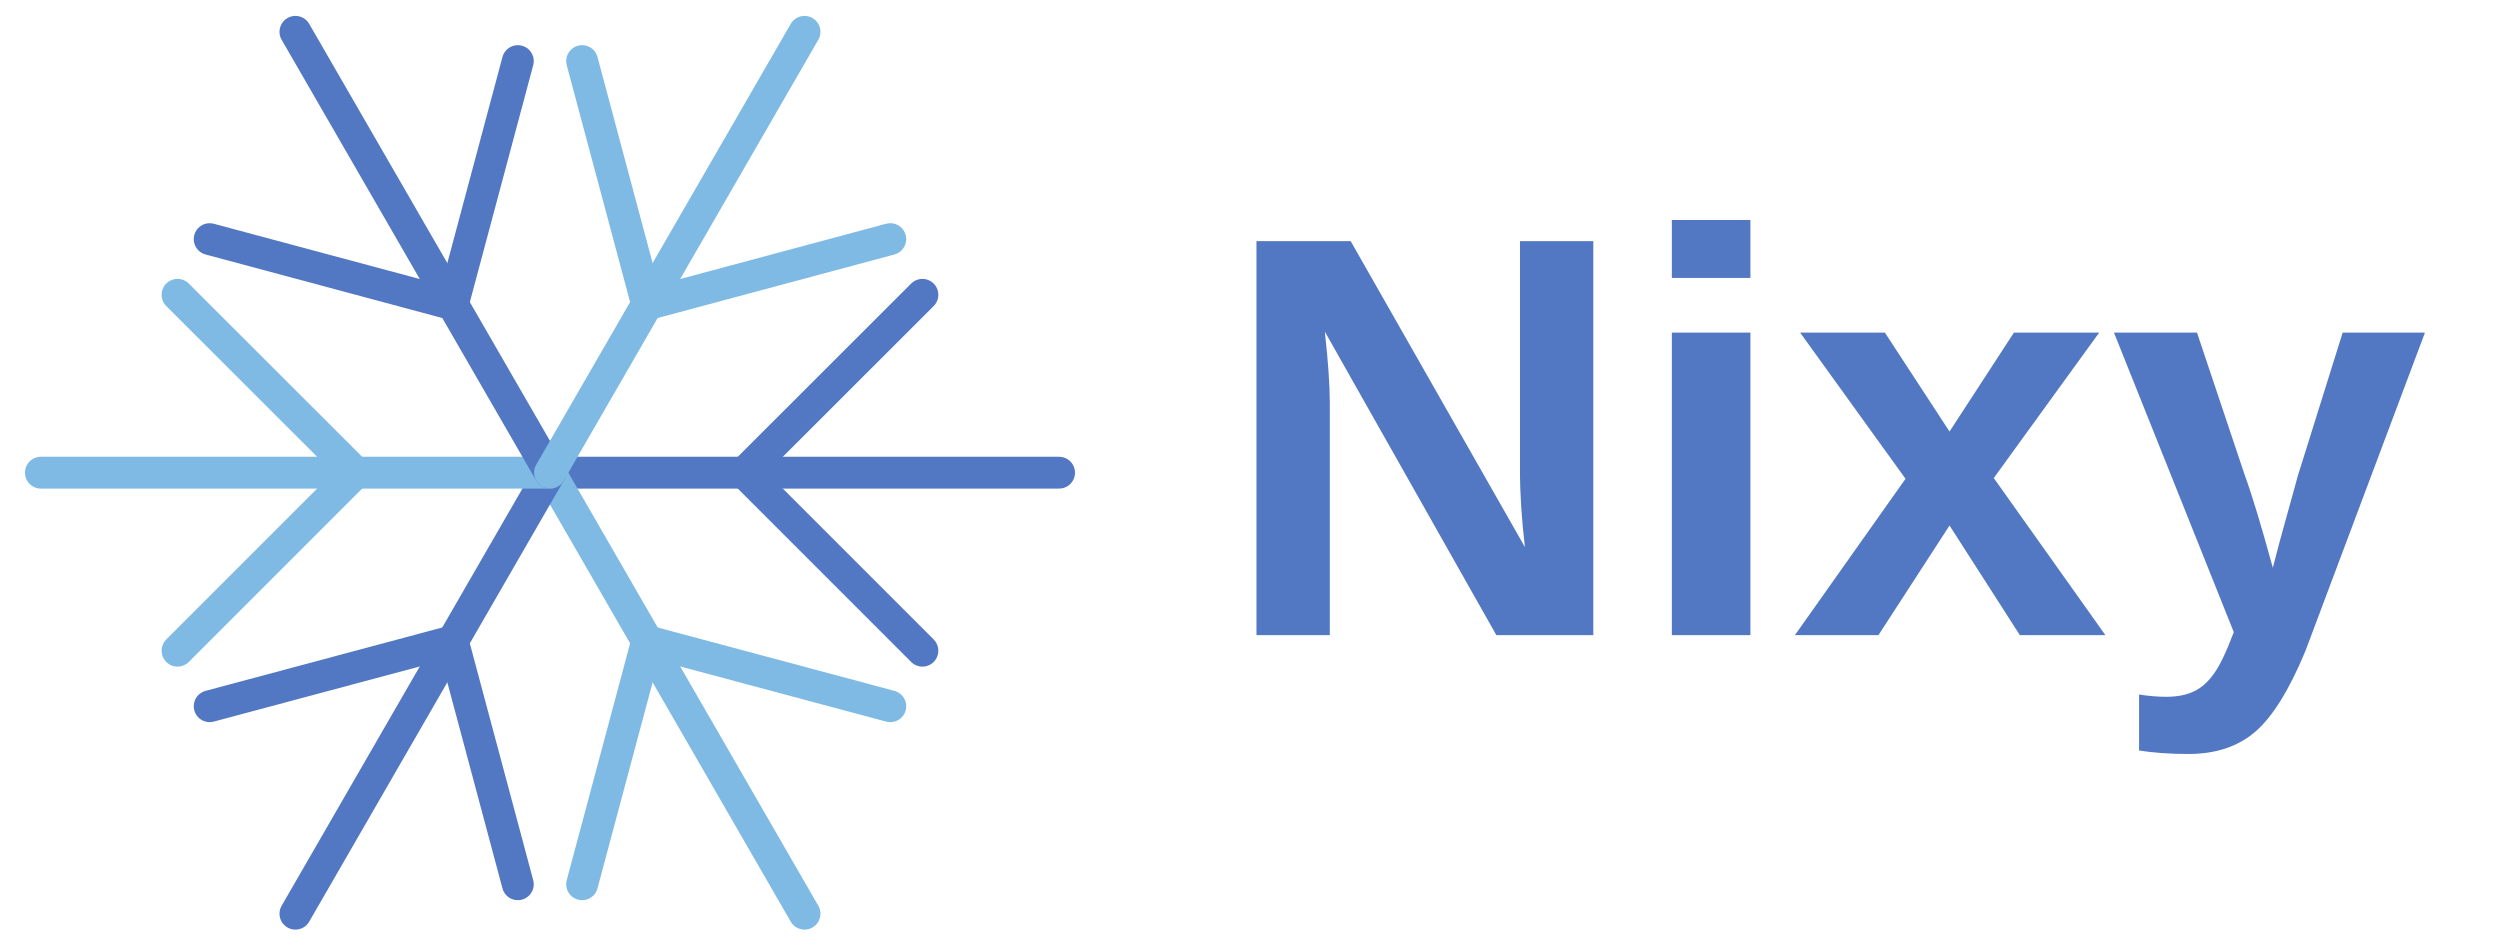
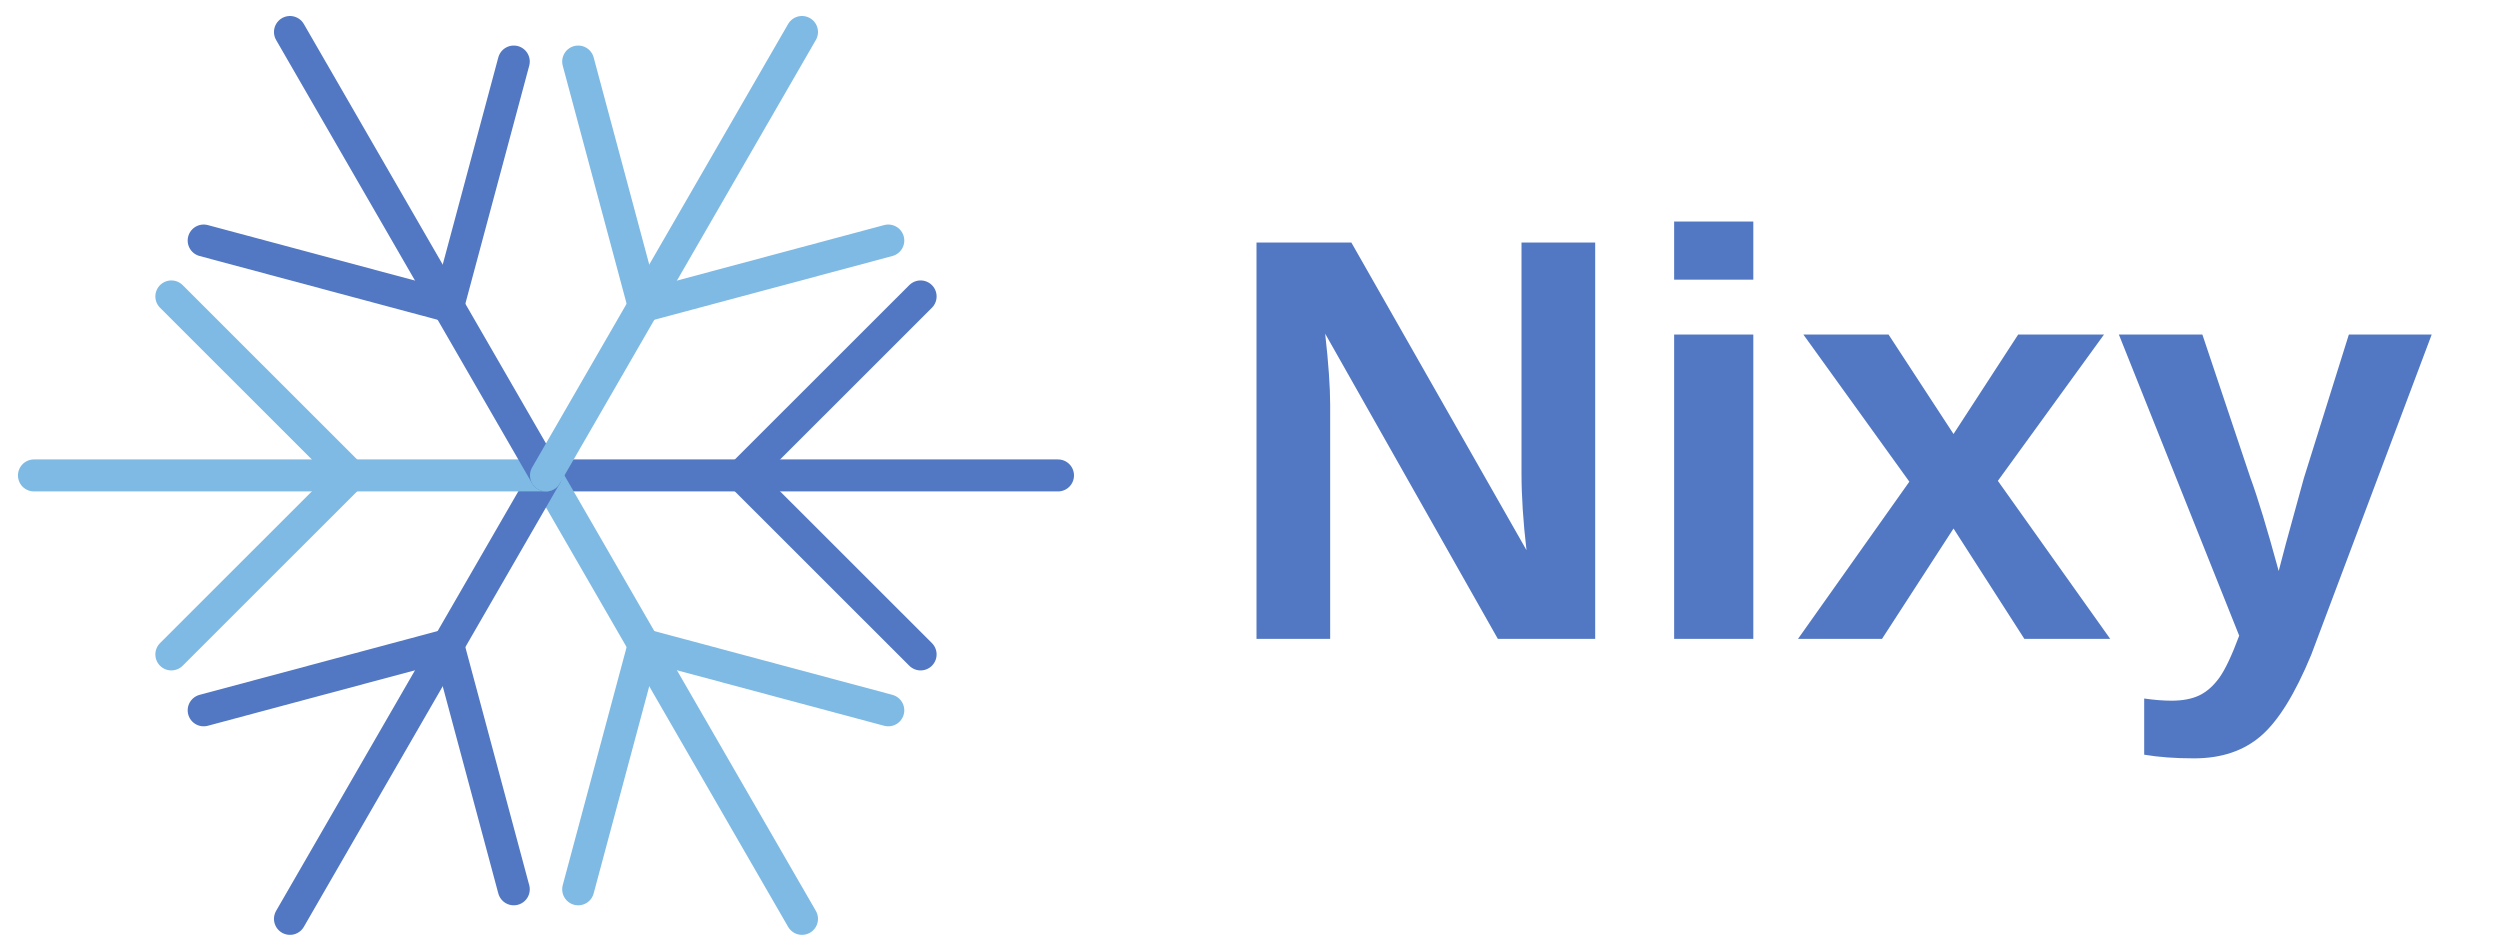
- <svg xmlns="http://www.w3.org/2000/svg" viewBox="0 0 156.00 59.43" width="156" height="59">
-   <line x1="34.00" y1="29.71" x2="66.00" y2="29.71" stroke="#5277C3" stroke-width="2" stroke-linecap="round" />
-   <line x1="46.22" y1="29.71" x2="57.41" y2="18.53" stroke="#5277C3" stroke-width="2" stroke-linecap="round" />
-   <line x1="46.22" y1="29.71" x2="57.41" y2="40.90" stroke="#5277C3" stroke-width="2" stroke-linecap="round" />
-   <line x1="34.00" y1="29.71" x2="50.00" y2="57.43" stroke="#7EBAE4" stroke-width="2" stroke-linecap="round" />
-   <line x1="40.11" y1="40.30" x2="55.39" y2="44.39" stroke="#7EBAE4" stroke-width="2" stroke-linecap="round" />
-   <line x1="40.11" y1="40.30" x2="36.02" y2="55.58" stroke="#7EBAE4" stroke-width="2" stroke-linecap="round" />
-   <line x1="34.00" y1="29.71" x2="18.00" y2="57.43" stroke="#5277C3" stroke-width="2" stroke-linecap="round" />
-   <line x1="27.89" y1="40.30" x2="31.98" y2="55.58" stroke="#5277C3" stroke-width="2" stroke-linecap="round" />
-   <line x1="27.89" y1="40.30" x2="12.61" y2="44.39" stroke="#5277C3" stroke-width="2" stroke-linecap="round" />
-   <line x1="34.00" y1="29.71" x2="2.00" y2="29.71" stroke="#7EBAE4" stroke-width="2" stroke-linecap="round" />
-   <line x1="21.78" y1="29.71" x2="10.59" y2="40.90" stroke="#7EBAE4" stroke-width="2" stroke-linecap="round" />
-   <line x1="21.78" y1="29.71" x2="10.59" y2="18.53" stroke="#7EBAE4" stroke-width="2" stroke-linecap="round" />
-   <line x1="34.00" y1="29.71" x2="18.00" y2="2.00" stroke="#5277C3" stroke-width="2" stroke-linecap="round" />
-   <line x1="27.89" y1="19.13" x2="12.61" y2="15.03" stroke="#5277C3" stroke-width="2" stroke-linecap="round" />
-   <line x1="27.89" y1="19.13" x2="31.98" y2="3.84" stroke="#5277C3" stroke-width="2" stroke-linecap="round" />
-   <line x1="34.00" y1="29.71" x2="50.00" y2="2.00" stroke="#7EBAE4" stroke-width="2" stroke-linecap="round" />
-   <line x1="40.11" y1="19.13" x2="36.02" y2="3.84" stroke="#7EBAE4" stroke-width="2" stroke-linecap="round" />
-   <line x1="40.11" y1="19.13" x2="55.39" y2="15.03" stroke="#7EBAE4" stroke-width="2" stroke-linecap="round" />
-   <text x="76.00" y="29.71" font-family="Arial, sans-serif" font-size="36" font-weight="bold" fill="#5277C3" dominant-baseline="middle">Nixy</text>
+ <svg xmlns="http://www.w3.org/2000/svg" viewBox="0 0 234.00 89.14" width="234" height="89">
+   <line x1="51.00" y1="44.57" x2="99.00" y2="44.57" stroke="#5277C3" stroke-width="3" stroke-linecap="round" />
+   <line x1="69.33" y1="44.57" x2="86.12" y2="27.79" stroke="#5277C3" stroke-width="3" stroke-linecap="round" />
+   <line x1="69.33" y1="44.57" x2="86.12" y2="61.35" stroke="#5277C3" stroke-width="3" stroke-linecap="round" />
+   <line x1="51.00" y1="44.57" x2="75.00" y2="86.14" stroke="#7EBAE4" stroke-width="3" stroke-linecap="round" />
+   <line x1="60.17" y1="60.45" x2="83.09" y2="66.59" stroke="#7EBAE4" stroke-width="3" stroke-linecap="round" />
+   <line x1="60.17" y1="60.45" x2="54.02" y2="83.37" stroke="#7EBAE4" stroke-width="3" stroke-linecap="round" />
+   <line x1="51.00" y1="44.57" x2="27.00" y2="86.14" stroke="#5277C3" stroke-width="3" stroke-linecap="round" />
+   <line x1="41.83" y1="60.45" x2="47.98" y2="83.37" stroke="#5277C3" stroke-width="3" stroke-linecap="round" />
+   <line x1="41.83" y1="60.45" x2="18.91" y2="66.59" stroke="#5277C3" stroke-width="3" stroke-linecap="round" />
+   <line x1="51.00" y1="44.57" x2="3.00" y2="44.57" stroke="#7EBAE4" stroke-width="3" stroke-linecap="round" />
+   <line x1="32.67" y1="44.57" x2="15.88" y2="61.35" stroke="#7EBAE4" stroke-width="3" stroke-linecap="round" />
+   <line x1="32.67" y1="44.57" x2="15.88" y2="27.79" stroke="#7EBAE4" stroke-width="3" stroke-linecap="round" />
+   <line x1="51.00" y1="44.57" x2="27.00" y2="3.00" stroke="#5277C3" stroke-width="3" stroke-linecap="round" />
+   <line x1="41.83" y1="28.69" x2="18.91" y2="22.55" stroke="#5277C3" stroke-width="3" stroke-linecap="round" />
+   <line x1="41.83" y1="28.69" x2="47.98" y2="5.77" stroke="#5277C3" stroke-width="3" stroke-linecap="round" />
+   <line x1="51.00" y1="44.57" x2="75.00" y2="3.00" stroke="#7EBAE4" stroke-width="3" stroke-linecap="round" />
+   <line x1="60.17" y1="28.69" x2="54.02" y2="5.77" stroke="#7EBAE4" stroke-width="3" stroke-linecap="round" />
+   <line x1="60.17" y1="28.69" x2="83.09" y2="22.55" stroke="#7EBAE4" stroke-width="3" stroke-linecap="round" />
+   <text x="114.00" y="44.57" font-family="Arial, sans-serif" font-size="54" font-weight="bold" fill="#5277C3" dominant-baseline="middle">Nixy</text>
</svg>
